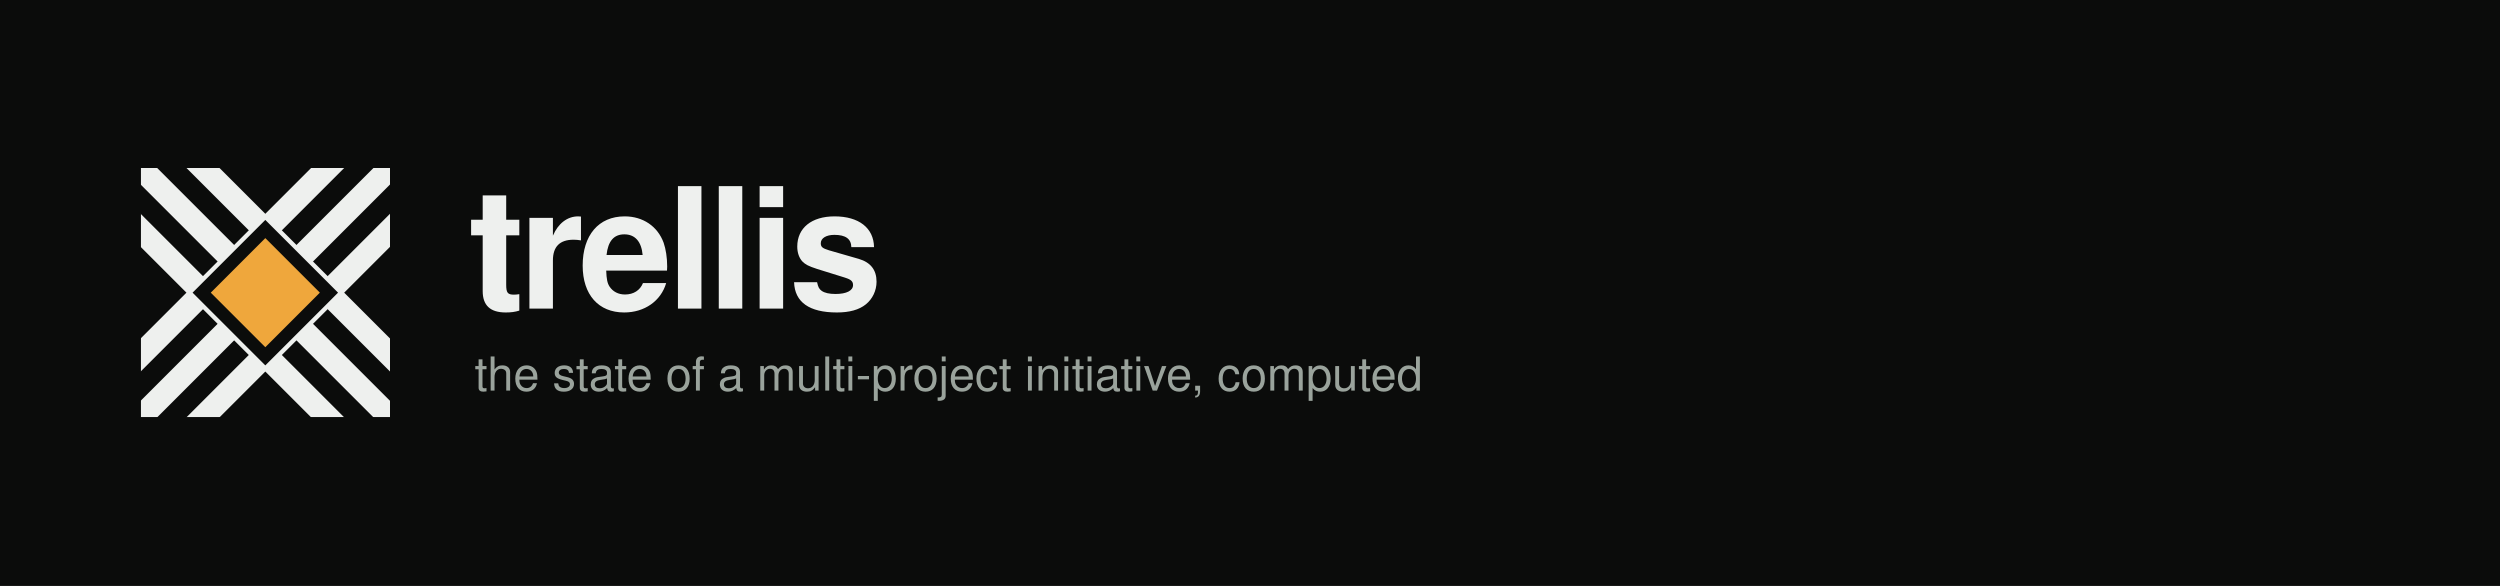
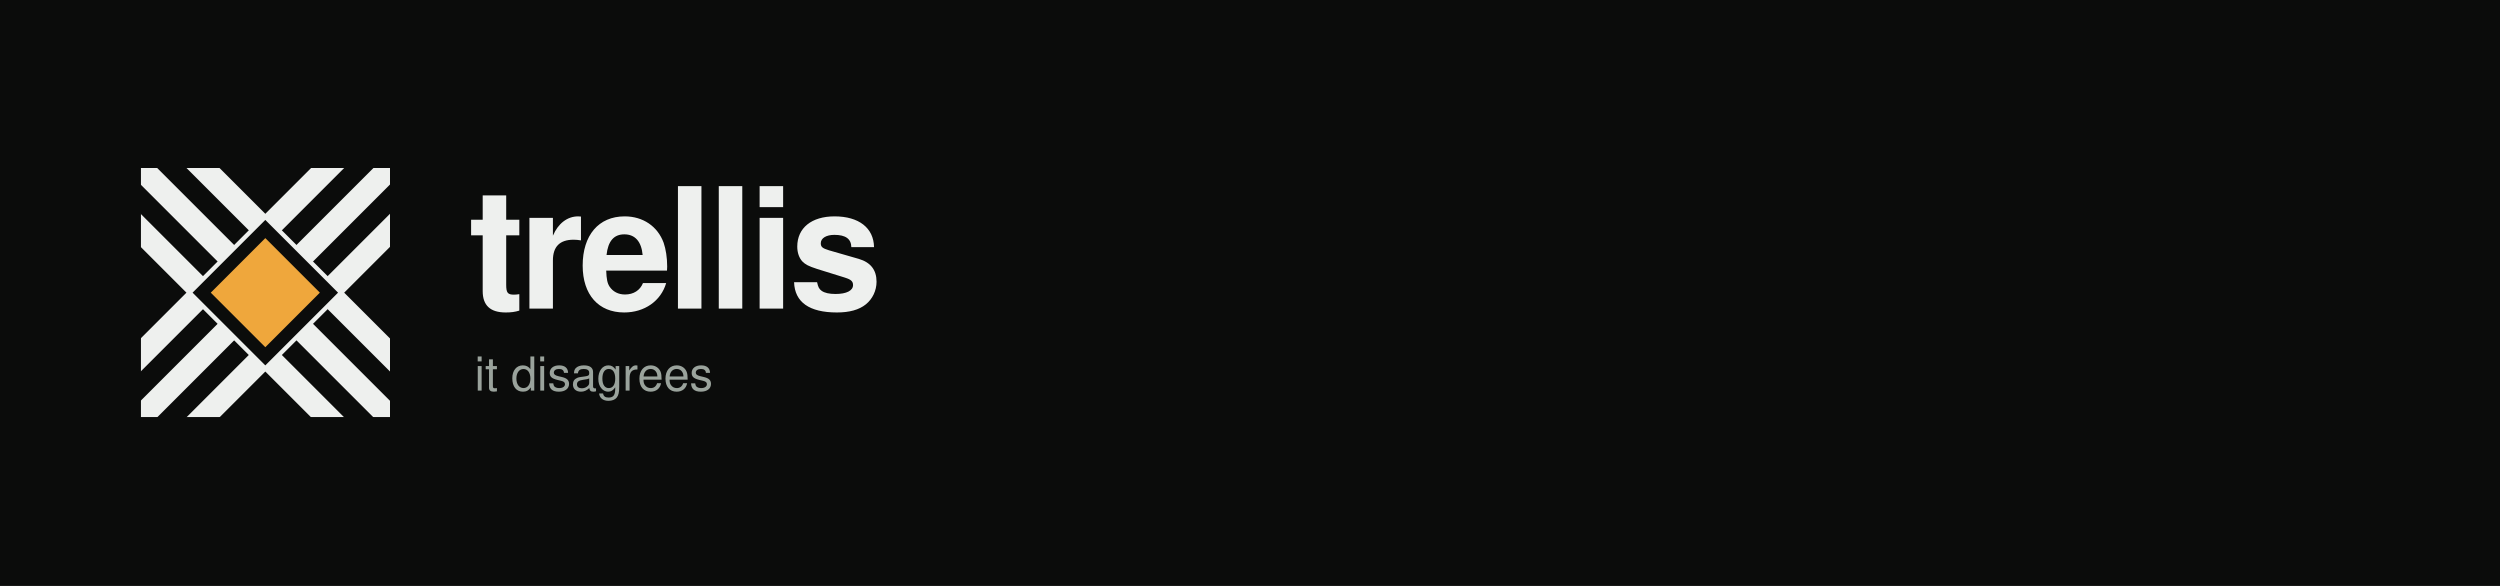
<svg xmlns="http://www.w3.org/2000/svg" viewBox="0 0 1280 300" width="1280" height="300">
  <rect width="1280" height="300" fill="#0b0c0b" />
  <g transform="translate(72,86) scale(1.33)">
    <mask id="gap-b">
      <rect width="96" height="96" fill="#fff" />
      <path d="M48 20 L76 48 L48 76 L20 48 Z" fill="#000" />
    </mask>
    <clipPath id="box-b">
      <rect width="96" height="96" />
    </clipPath>
    <g clip-path="url(#box-b)">
      <g mask="url(#gap-b)" stroke="#eef0ee" stroke-width="9" fill="none">
        <path d="M-40 -64 L136 112 M-40 -40 L136 136 M-40 -16 L136 160" />
        <path d="M-40 112 L136 -64 M-40 136 L136 -40 M-40 160 L136 -16" />
      </g>
      <path d="M48 27 L69 48 L48 69 L27 48 Z" fill="#efa73c" />
    </g>
  </g>
  <text x="240" y="158" font-family="Archivo, &quot;Helvetica Neue&quot;, Helvetica, Arial, sans-serif" font-weight="700" font-size="86" letter-spacing="-3" fill="#eef0ee">trellis</text>
-   <text x="243" y="200" font-family="Archivo, &quot;Helvetica Neue&quot;, Helvetica, Arial, sans-serif" font-weight="400" font-size="24" fill="#9aa39c">the state of a multi-project initiative, computed</text>
+   <text x="243" y="200" font-family="Archivo, &quot;Helvetica Neue&quot;, Helvetica, Arial, sans-serif" font-weight="400" font-size="24" fill="#9aa39c">it disagrees</text>
</svg>
